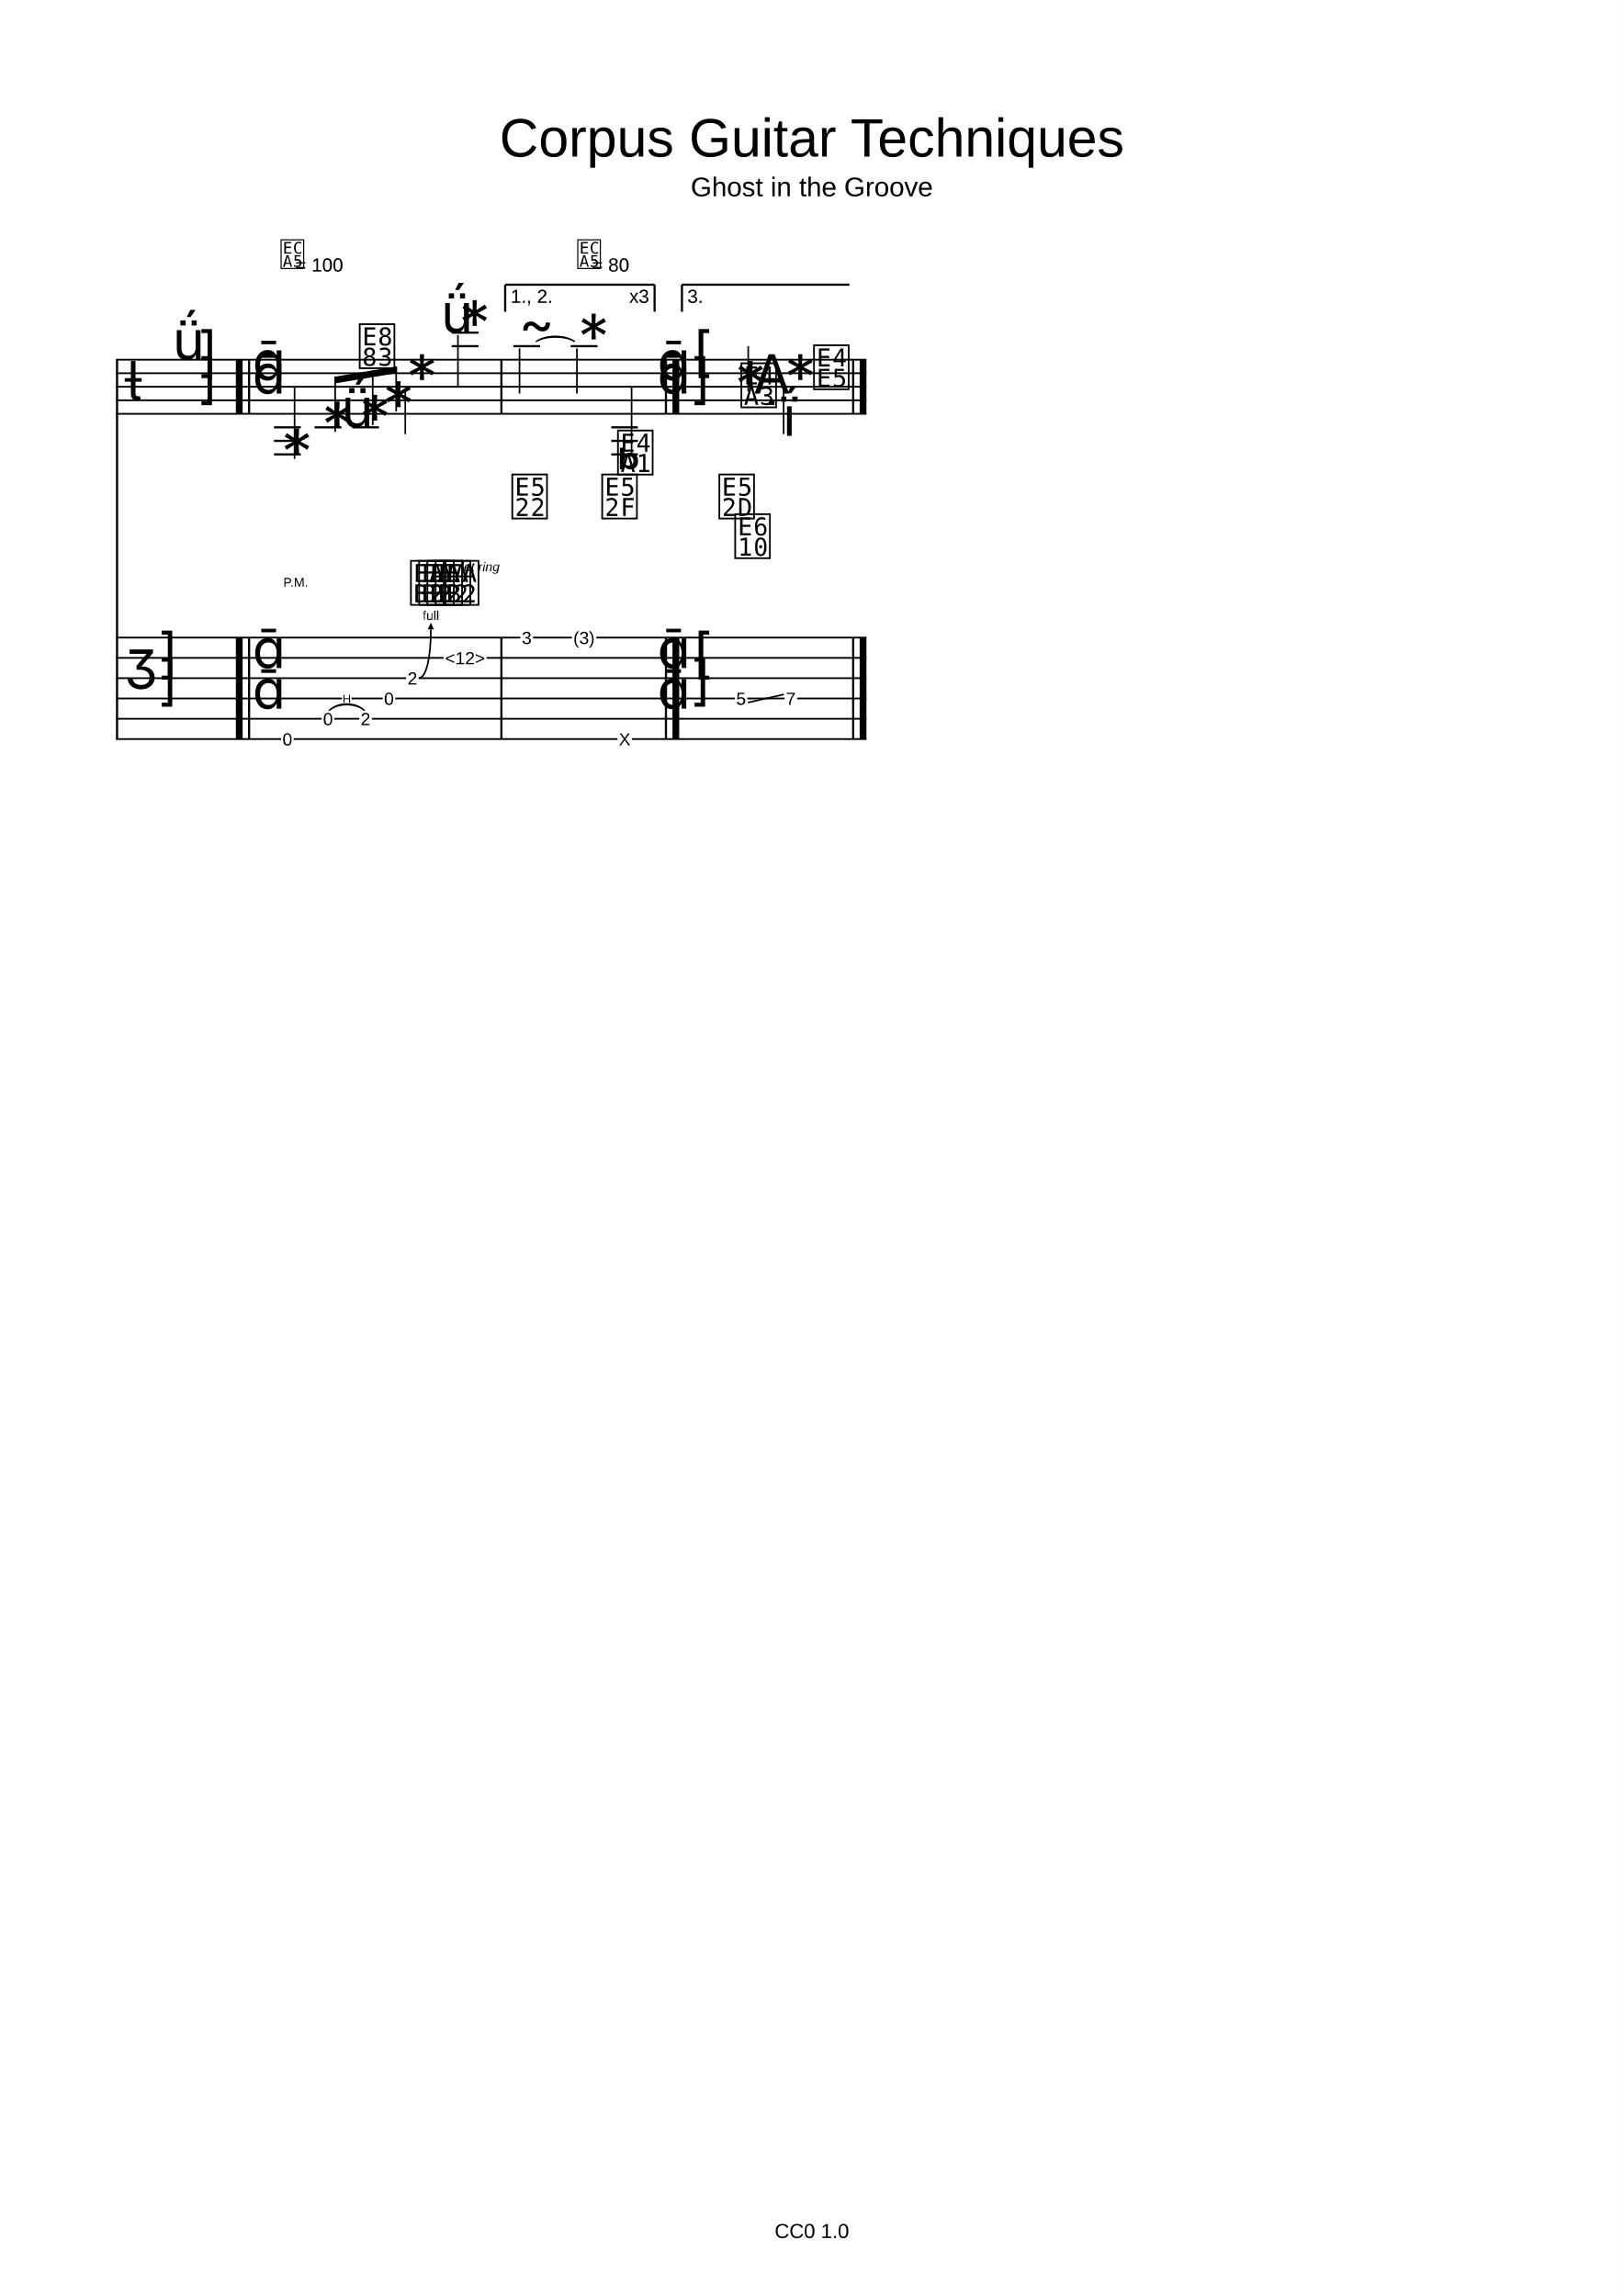
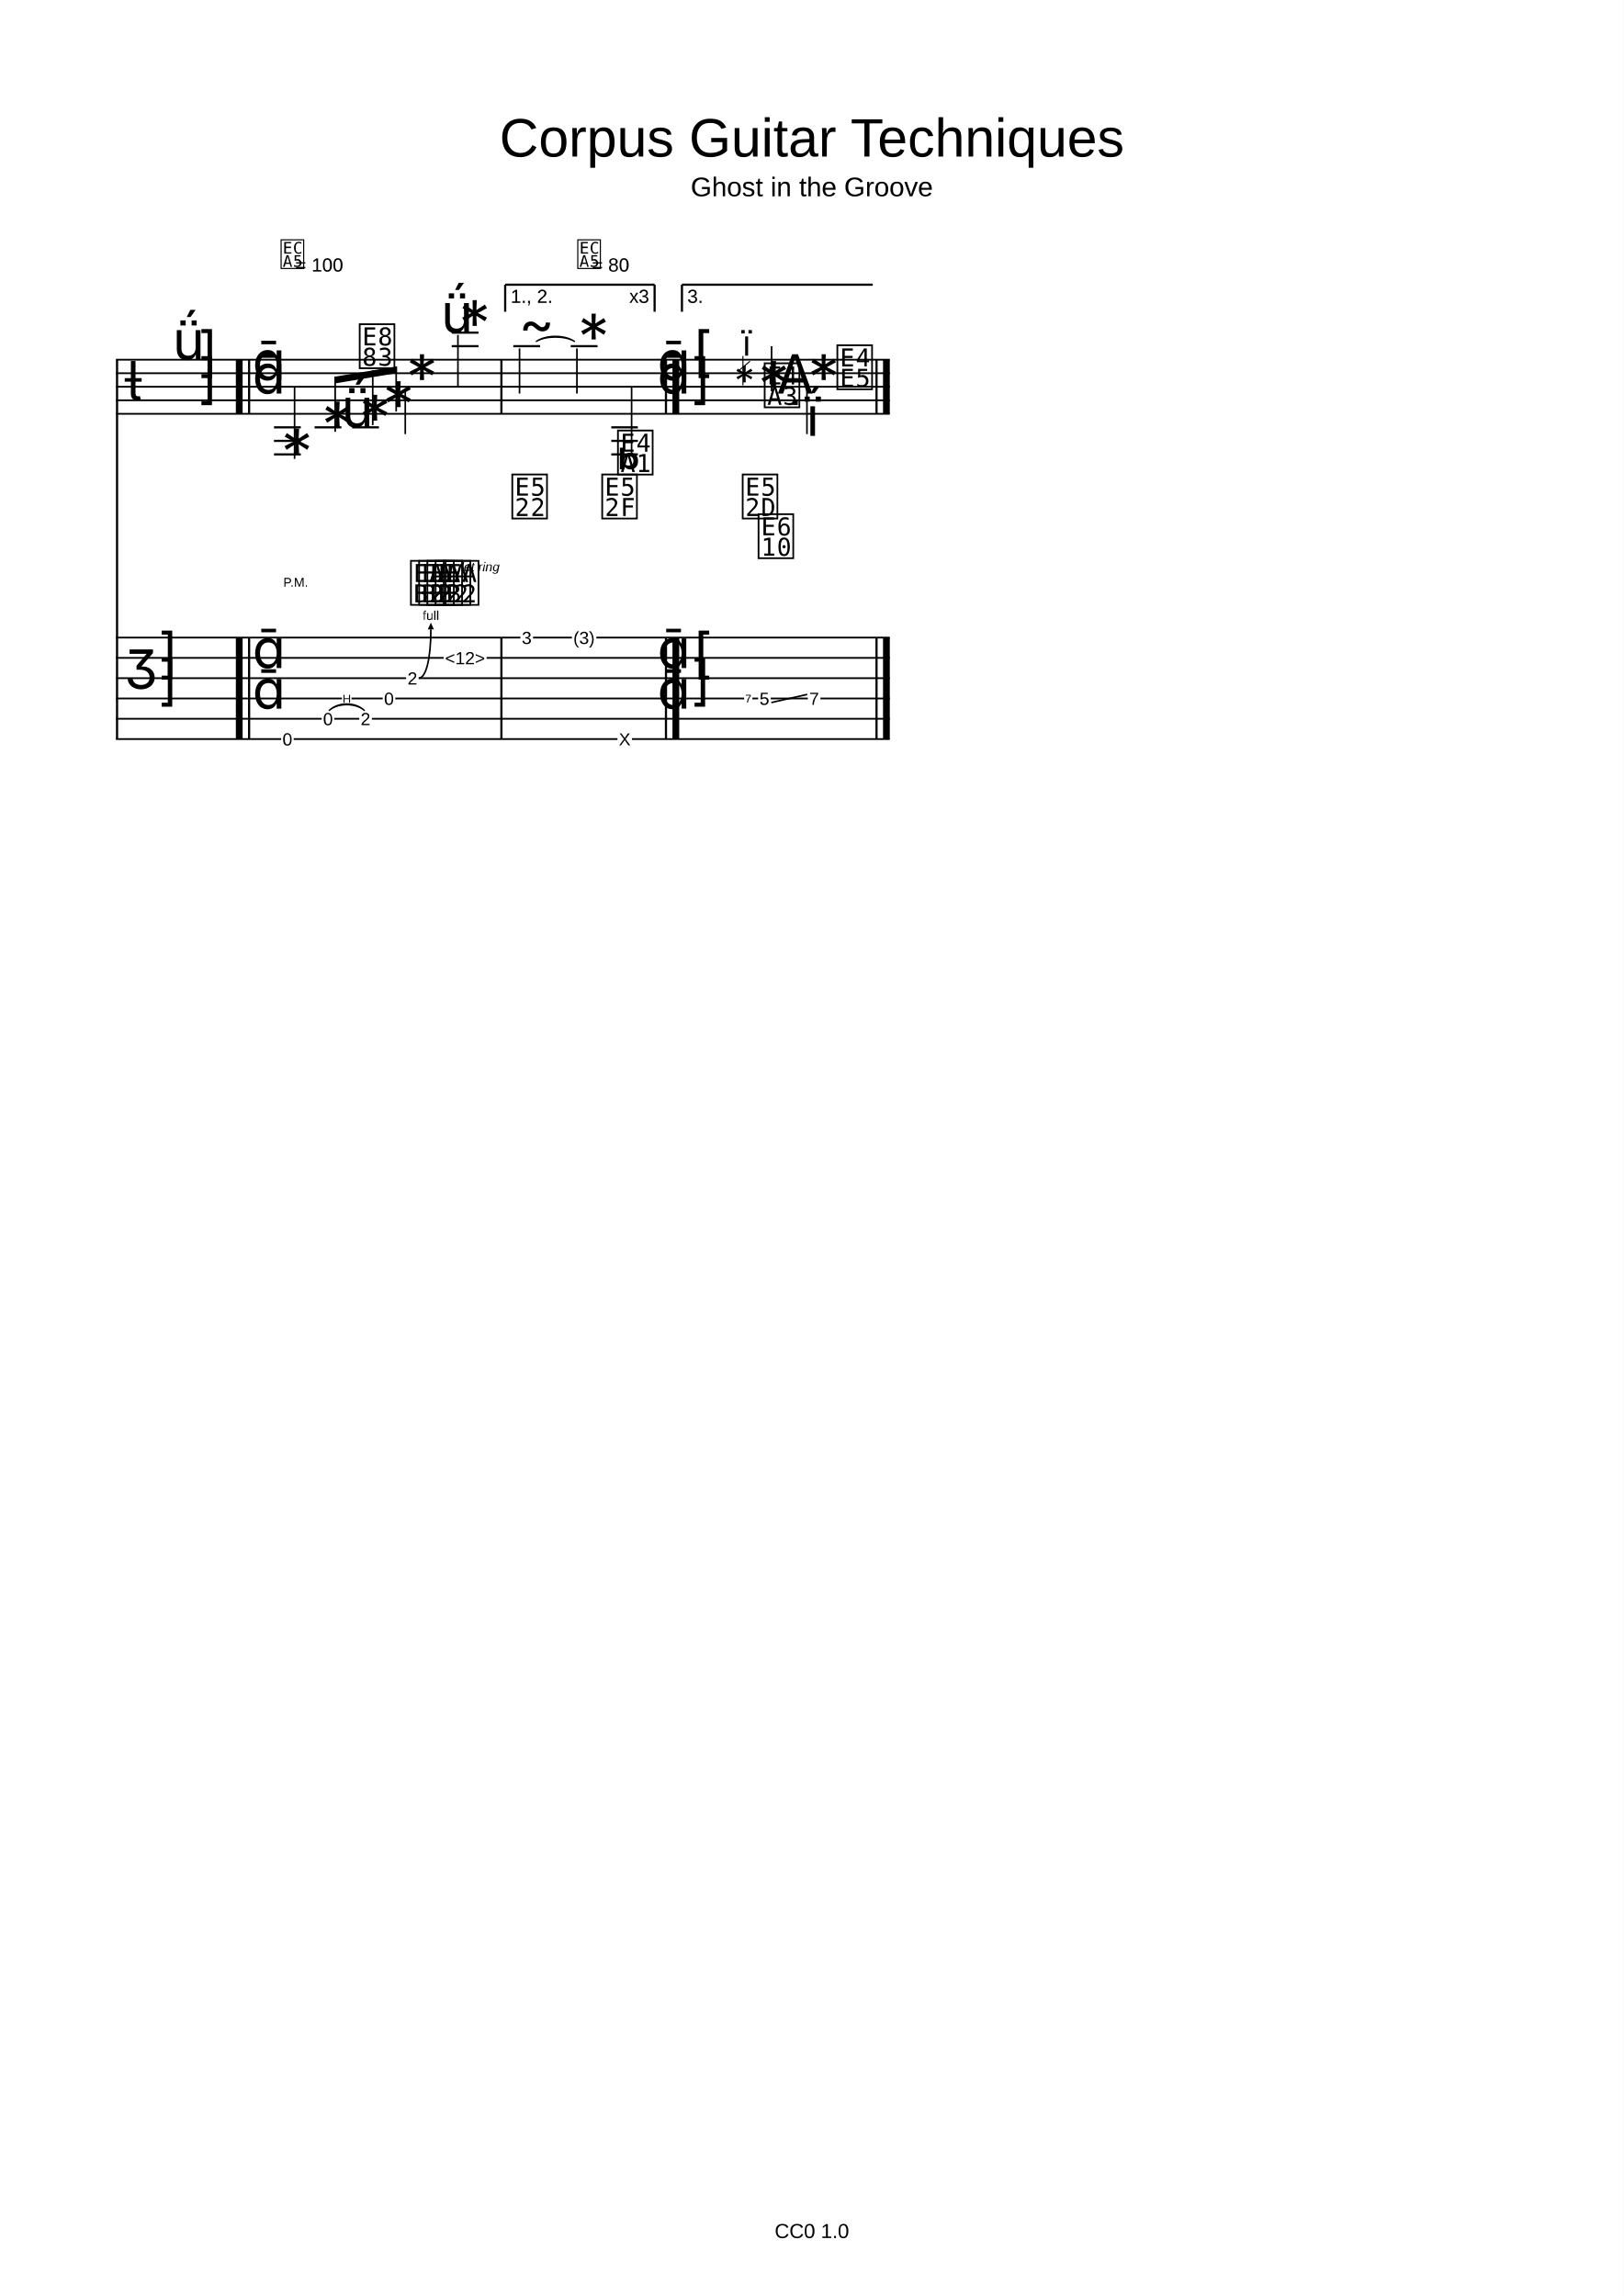
<svg xmlns="http://www.w3.org/2000/svg" width="1200" height="1697.143" viewBox="0 0 120 169.714">
  <style>@font-face{font-family:"Bravura";src:url("Bravura.otf")}text{font-family:"Bravura";font-size:4px}text.t{font-family:Arial,Helvetica,sans-serif}</style>
  <rect x="0" y="0" width="120" height="169.714" fill="white" />
  <g fill="black" stroke="black">
-     <line class="staffLine" x1="8.571" y1="26.588" x2="64.034" y2="26.588" stroke-width="0.13" />
-     <line class="staffLine" x1="8.571" y1="27.588" x2="64.034" y2="27.588" stroke-width="0.13" />
-     <line class="staffLine" x1="8.571" y1="28.588" x2="64.034" y2="28.588" stroke-width="0.13" />
-     <line class="staffLine" x1="8.571" y1="29.588" x2="64.034" y2="29.588" stroke-width="0.13" />
-     <line class="staffLine" x1="8.571" y1="30.588" x2="64.034" y2="30.588" stroke-width="0.13" />
+     <line class="staffLine" x1="8.571" y1="26.588" x2="65.76" y2="26.588" stroke-width="0.13" />
+     <line class="staffLine" x1="8.571" y1="27.588" x2="65.76" y2="27.588" stroke-width="0.13" />
+     <line class="staffLine" x1="8.571" y1="28.588" x2="65.76" y2="28.588" stroke-width="0.13" />
+     <line class="staffLine" x1="8.571" y1="29.588" x2="65.76" y2="29.588" stroke-width="0.13" />
+     <line class="staffLine" x1="8.571" y1="30.588" x2="65.76" y2="30.588" stroke-width="0.13" />
    <line class="barline" x1="17.681" y1="26.588" x2="17.681" y2="30.588" stroke-width="0.5" />
    <line class="barline" x1="18.411" y1="26.588" x2="18.411" y2="30.588" stroke-width="0.16" />
    <line class="ledgerLine" x1="20.251" y1="31.588" x2="22.231" y2="31.588" stroke-width="0.16" />
    <line class="ledgerLine" x1="20.251" y1="32.588" x2="22.231" y2="32.588" stroke-width="0.16" />
    <line class="ledgerLine" x1="20.251" y1="33.588" x2="22.231" y2="33.588" stroke-width="0.16" />
    <line class="stem" x1="21.771" y1="33.92" x2="21.771" y2="28.588" stroke-width="0.12" />
    <line class="ledgerLine" x1="23.251" y1="31.588" x2="25.231" y2="31.588" stroke-width="0.16" />
    <line class="ledgerLine" x1="26.027" y1="31.588" x2="28.007" y2="31.588" stroke-width="0.16" />
    <line class="stem" x1="29.952" y1="28.756" x2="29.952" y2="32.088" stroke-width="0.12" />
    <line class="ledgerLine" x1="33.384" y1="25.588" x2="35.364" y2="25.588" stroke-width="0.16" />
    <line class="ledgerLine" x1="33.384" y1="24.588" x2="35.364" y2="24.588" stroke-width="0.16" />
    <line class="stem" x1="33.844" y1="24.756" x2="33.844" y2="28.588" stroke-width="0.12" />
    <line class="stem" x1="24.771" y1="31.92" x2="24.771" y2="27.838" stroke-width="0.12" />
    <line class="stem" x1="27.547" y1="31.42" x2="27.547" y2="27.376" stroke-width="0.12" />
    <line class="stem" x1="29.279" y1="30.42" x2="29.279" y2="27.088" stroke-width="0.12" />
    <line class="barline" x1="37.056" y1="26.588" x2="37.056" y2="30.588" stroke-width="0.16" />
    <line class="ledgerLine" x1="37.936" y1="25.588" x2="39.916" y2="25.588" stroke-width="0.16" />
    <line class="stem" x1="38.396" y1="25.756" x2="38.396" y2="29.088" stroke-width="0.12" />
    <line class="ledgerLine" x1="42.179" y1="25.588" x2="44.159" y2="25.588" stroke-width="0.16" />
    <line class="stem" x1="42.639" y1="25.756" x2="42.639" y2="29.088" stroke-width="0.12" />
    <line class="ledgerLine" x1="45.179" y1="31.588" x2="47.139" y2="31.588" stroke-width="0.16" />
    <line class="ledgerLine" x1="45.179" y1="32.588" x2="47.139" y2="32.588" stroke-width="0.16" />
    <line class="ledgerLine" x1="45.179" y1="33.588" x2="47.139" y2="33.588" stroke-width="0.16" />
    <line class="stem" x1="46.679" y1="33.644" x2="46.679" y2="28.588" stroke-width="0.12" />
    <line class="barline" x1="49.219" y1="26.588" x2="49.219" y2="30.588" stroke-width="0.16" />
    <line class="barline" x1="49.949" y1="26.588" x2="49.949" y2="30.588" stroke-width="0.5" />
-     <line class="stem" x1="55.299" y1="28.92" x2="55.299" y2="25.588" stroke-width="0.12" />
-     <line class="stem" x1="57.913" y1="28.756" x2="57.913" y2="32.088" stroke-width="0.12" />
-     <line class="barline" x1="63.054" y1="26.588" x2="63.054" y2="30.588" stroke-width="0.16" />
-     <line class="barline" x1="63.784" y1="26.588" x2="63.784" y2="30.588" stroke-width="0.5" />
-     <line class="staffLine" x1="8.571" y1="47.129" x2="64.034" y2="47.129" stroke-width="0.13" />
-     <line class="staffLine" x1="8.571" y1="48.629" x2="64.034" y2="48.629" stroke-width="0.13" />
-     <line class="staffLine" x1="8.571" y1="50.129" x2="64.034" y2="50.129" stroke-width="0.13" />
-     <line class="staffLine" x1="8.571" y1="51.629" x2="64.034" y2="51.629" stroke-width="0.13" />
-     <line class="staffLine" x1="8.571" y1="53.129" x2="64.034" y2="53.129" stroke-width="0.13" />
-     <line class="staffLine" x1="8.571" y1="54.629" x2="64.034" y2="54.629" stroke-width="0.13" />
+     <line class="stem" x1="57.024" y1="28.92" x2="57.024" y2="25.588" stroke-width="0.12" />
+     <line class="stem" x1="54.907" y1="28.479" x2="54.907" y2="26.313" stroke-width="0.078" />
+     <line class="flag" x1="54.647" y1="27.353" x2="55.427" y2="26.703" stroke-width="0.078" />
+     <line class="stem" x1="59.638" y1="28.756" x2="59.638" y2="32.088" stroke-width="0.12" />
+     <line class="barline" x1="64.78" y1="26.588" x2="64.78" y2="30.588" stroke-width="0.16" />
+     <line class="barline" x1="65.51" y1="26.588" x2="65.51" y2="30.588" stroke-width="0.5" />
+     <line class="staffLine" x1="8.571" y1="47.129" x2="65.76" y2="47.129" stroke-width="0.13" />
+     <line class="staffLine" x1="8.571" y1="48.629" x2="65.76" y2="48.629" stroke-width="0.13" />
+     <line class="staffLine" x1="8.571" y1="50.129" x2="65.76" y2="50.129" stroke-width="0.13" />
+     <line class="staffLine" x1="8.571" y1="51.629" x2="65.76" y2="51.629" stroke-width="0.13" />
+     <line class="staffLine" x1="8.571" y1="53.129" x2="65.76" y2="53.129" stroke-width="0.13" />
+     <line class="staffLine" x1="8.571" y1="54.629" x2="65.76" y2="54.629" stroke-width="0.13" />
    <line class="barline" x1="17.681" y1="47.129" x2="17.681" y2="54.629" stroke-width="0.5" />
    <line class="barline" x1="18.411" y1="47.129" x2="18.411" y2="54.629" stroke-width="0.16" />
    <line class="barline" x1="37.056" y1="47.129" x2="37.056" y2="54.629" stroke-width="0.16" />
    <line class="barline" x1="49.219" y1="47.129" x2="49.219" y2="54.629" stroke-width="0.16" />
    <line class="barline" x1="49.949" y1="47.129" x2="49.949" y2="54.629" stroke-width="0.5" />
-     <line class="slide" x1="55.28" y1="51.929" x2="57.931" y2="51.329" stroke-width="0.12" />
-     <line class="barline" x1="63.054" y1="47.129" x2="63.054" y2="54.629" stroke-width="0.16" />
-     <line class="barline" x1="63.784" y1="47.129" x2="63.784" y2="54.629" stroke-width="0.5" />
+     <line class="slide" x1="57.005" y1="51.929" x2="59.657" y2="51.329" stroke-width="0.12" />
+     <line class="barline" x1="64.78" y1="47.129" x2="64.78" y2="54.629" stroke-width="0.16" />
+     <line class="barline" x1="65.51" y1="47.129" x2="65.51" y2="54.629" stroke-width="0.5" />
    <line class="volta" x1="37.336" y1="21.044" x2="48.379" y2="21.044" stroke-width="0.16" />
    <line class="volta" x1="37.336" y1="21.044" x2="37.336" y2="23.044" stroke-width="0.16" />
    <line class="volta" x1="48.379" y1="21.044" x2="48.379" y2="23.044" stroke-width="0.16" />
-     <line class="volta" x1="50.399" y1="21.044" x2="62.774" y2="21.044" stroke-width="0.16" />
+     <line class="volta" x1="50.399" y1="21.044" x2="64.5" y2="21.044" stroke-width="0.16" />
    <line class="volta" x1="50.399" y1="21.044" x2="50.399" y2="23.044" stroke-width="0.16" />
    <line class="barline" x1="8.651" y1="26.588" x2="8.651" y2="54.629" stroke-width="0.16" />
    <polygon class="beam" stroke="none" points="24.711,27.848 29.339,27.078 29.339,27.578 24.711,28.348" />
    <text class="clef" x="9.171" y="29.588" stroke="none"></text>
    <text class="keySignature" x="12.755" y="26.588" stroke="none"></text>
    <text class="timeSignature" x="14.651" y="27.588" stroke="none"></text>
    <text class="timeSignature" x="14.651" y="29.588" stroke="none"></text>
    <text class="repeat" x="18.651" y="28.088" stroke="none"></text>
    <text class="repeat" x="18.651" y="29.088" stroke="none"></text>
    <text class="notehead" x="20.651" y="34.088" stroke="none"></text>
    <text class="notehead" x="23.651" y="32.088" stroke="none"></text>
    <text class="notehead" x="26.427" y="31.588" stroke="none"></text>
    <text class="accidental" x="25.231" y="31.588" stroke="none"></text>
    <text class="notehead" x="28.159" y="30.588" stroke="none"></text>
    <text class="notehead" x="29.892" y="28.588" stroke="none"></text>
    <text class="notehead" x="33.784" y="24.588" stroke="none"></text>
    <text class="accidental" x="32.588" y="24.588" stroke="none"></text>
    <text class="tuplet" x="26.393" y="27.031" stroke="none"></text>
    <text class="notehead" x="38.336" y="25.588" stroke="none"></text>
    <text class="notehead" x="42.579" y="25.588" stroke="none"></text>
    <text class="notehead" x="45.579" y="34.088" stroke="none"></text>
    <text class="articulation" x="45.481" y="34.888" stroke="none"></text>
    <text class="repeat" x="48.579" y="28.088" stroke="none"></text>
    <text class="repeat" x="48.579" y="29.088" stroke="none"></text>
    <text class="timeSignature" x="51.197" y="27.588" stroke="none"></text>
    <text class="timeSignature" x="51.099" y="29.588" stroke="none"></text>
-     <text class="notehead" x="54.179" y="29.088" stroke="none"></text>
-     <text class="dot" x="55.659" y="29.088" stroke="none"></text>
-     <text class="articulation" x="54.601" y="29.92" stroke="none"></text>
-     <text class="notehead" x="57.853" y="28.588" stroke="none"></text>
-     <text class="flag" x="57.853" y="32.22" stroke="none"></text>
-     <text class="rest" x="59.97" y="28.588" stroke="none"></text>
+     <text class="notehead" x="55.904" y="29.088" stroke="none"></text>
+     <text class="dot" x="57.384" y="29.088" stroke="none"></text>
+     <text class="notehead" x="54.179" y="28.588" style="font-size:2.6px" stroke="none"></text>
+     <text class="flag" x="54.868" y="26.287" style="font-size:2.6px" stroke="none"></text>
+     <text class="articulation" x="56.326" y="29.92" stroke="none"></text>
+     <text class="notehead" x="59.578" y="28.588" stroke="none"></text>
+     <text class="flag" x="59.578" y="32.22" stroke="none"></text>
+     <text class="rest" x="61.696" y="28.588" stroke="none"></text>
    <text class="dynamic" x="37.67" y="38.14" stroke="none"></text>
    <text class="dynamic" x="44.317" y="38.14" stroke="none"></text>
-     <text class="dynamic" x="52.973" y="38.14" stroke="none"></text>
+     <text class="dynamic" x="54.698" y="38.14" stroke="none"></text>
    <text class="clef" x="9.183" y="50.911" stroke="none"></text>
    <text class="timeSignature" x="11.715" y="49.879" stroke="none"></text>
    <text class="timeSignature" x="11.715" y="51.879" stroke="none"></text>
    <text class="repeat" x="18.651" y="49.379" stroke="none"></text>
    <text class="repeat" x="18.651" y="52.379" stroke="none"></text>
    <text class="repeat" x="48.579" y="49.379" stroke="none"></text>
    <text class="repeat" x="48.579" y="52.379" stroke="none"></text>
    <text class="timeSignature" x="51.197" y="49.879" stroke="none"></text>
    <text class="timeSignature" x="51.099" y="51.879" stroke="none"></text>
    <text class="vibrato" x="30.178" y="44.522" stroke="none"></text>
    <text class="vibrato" x="30.786" y="44.522" stroke="none"></text>
    <text class="vibrato" x="31.394" y="44.522" stroke="none"></text>
    <text class="vibrato" x="32.002" y="44.522" stroke="none"></text>
    <text class="vibrato" x="32.61" y="44.522" stroke="none"></text>
-     <text class="technique" x="54.145" y="41.072" stroke="none"></text>
+     <text class="technique" x="55.87" y="41.072" stroke="none"></text>
    <text class="tempo" x="20.651" y="19.72" style="font-size:2.6px" stroke="none"></text>
    <text class="tempo" x="42.579" y="19.72" style="font-size:2.6px" stroke="none"></text>
    <text class="t credit" x="60" y="11.571" style="font-size:4px" text-anchor="middle" stroke="none">Corpus Guitar Techniques</text>
    <text class="t credit" x="60" y="14.511" style="font-size:2px" text-anchor="middle" stroke="none">Ghost in the Groove</text>
    <rect class="knockout" x="20.776" y="54.057" width="0.931" height="1.144" fill="white" stroke="none" />
    <text class="t fretNumber" x="21.241" y="55.097" style="font-size:1.3px" text-anchor="middle" stroke="none">0</text>
    <rect class="knockout" x="23.776" y="52.557" width="0.931" height="1.144" fill="white" stroke="none" />
    <text class="t fretNumber" x="24.241" y="53.597" style="font-size:1.3px" text-anchor="middle" stroke="none">0</text>
    <rect class="knockout" x="26.552" y="52.557" width="0.931" height="1.144" fill="white" stroke="none" />
    <text class="t fretNumber" x="27.017" y="53.597" style="font-size:1.3px" text-anchor="middle" stroke="none">2</text>
    <rect class="knockout" x="25.278" y="51.261" width="0.703" height="0.748" fill="white" stroke="none" />
    <text class="t technique" x="25.629" y="51.941" style="font-size:0.85px" text-anchor="middle" stroke="none">H</text>
    <rect class="knockout" x="28.284" y="51.057" width="0.931" height="1.144" fill="white" stroke="none" />
    <text class="t fretNumber" x="28.749" y="52.097" style="font-size:1.3px" text-anchor="middle" stroke="none">0</text>
    <rect class="knockout" x="30.016" y="49.557" width="0.931" height="1.144" fill="white" stroke="none" />
    <text class="t fretNumber" x="30.482" y="50.597" style="font-size:1.3px" text-anchor="middle" stroke="none">2</text>
    <rect class="knockout" x="32.788" y="48.057" width="3.172" height="1.144" fill="white" stroke="none" />
    <text class="t fretNumber" x="34.374" y="49.097" style="font-size:1.3px" text-anchor="middle" stroke="none">&lt;12&gt;</text>
    <rect class="knockout" x="38.461" y="46.557" width="0.931" height="1.144" fill="white" stroke="none" />
    <text class="t fretNumber" x="38.926" y="47.597" style="font-size:1.3px" text-anchor="middle" stroke="none">3</text>
    <rect class="knockout" x="42.27" y="46.557" width="1.797" height="1.144" fill="white" stroke="none" />
    <text class="t fretNumber" x="43.169" y="47.597" style="font-size:1.3px" text-anchor="middle" stroke="none">(3)</text>
    <rect class="knockout" x="45.631" y="54.057" width="1.075" height="1.144" fill="white" stroke="none" />
    <text class="t fretNumber" x="46.169" y="55.097" style="font-size:1.3px" text-anchor="middle" stroke="none">X</text>
-     <rect class="knockout" x="54.303" y="51.057" width="0.931" height="1.144" fill="white" stroke="none" />
-     <text class="t fretNumber" x="54.769" y="52.097" style="font-size:1.3px" text-anchor="middle" stroke="none">5</text>
-     <rect class="knockout" x="57.977" y="51.057" width="0.931" height="1.144" fill="white" stroke="none" />
-     <text class="t fretNumber" x="58.443" y="52.097" style="font-size:1.3px" text-anchor="middle" stroke="none">7</text>
+     <rect class="knockout" x="54.997" y="51.257" width="0.605" height="0.744" fill="white" stroke="none" />
+     <text class="t fretNumber" x="55.3" y="51.933" style="font-size:0.845px" text-anchor="middle" stroke="none">7</text>
+     <rect class="knockout" x="56.029" y="51.057" width="0.931" height="1.144" fill="white" stroke="none" />
+     <text class="t fretNumber" x="56.494" y="52.097" style="font-size:1.3px" text-anchor="middle" stroke="none">5</text>
+     <rect class="knockout" x="59.703" y="51.057" width="0.931" height="1.144" fill="white" stroke="none" />
+     <text class="t fretNumber" x="60.168" y="52.097" style="font-size:1.3px" text-anchor="middle" stroke="none">7</text>
    <text class="t technique" x="20.941" y="43.372" style="font-size:0.95px" text-anchor="start" stroke="none">P.M.</text>
    <text class="t technique" x="34.074" y="42.222" style="font-size:0.95px;font-style:italic" text-anchor="start" stroke="none">let ring</text>
    <text class="t bend" x="31.843" y="45.822" style="font-size:0.95px" text-anchor="middle" stroke="none">full</text>
    <text class="t volta" x="37.736" y="22.394" style="font-size:1.4px" text-anchor="start" stroke="none">1., 2.</text>
    <text class="t volta" x="50.799" y="22.394" style="font-size:1.4px" text-anchor="start" stroke="none">3.</text>
    <text class="t repeat" x="47.979" y="22.394" style="font-size:1.4px" text-anchor="end" stroke="none">x3</text>
    <text class="t tempo" x="21.815" y="20.07" style="font-size:1.4px" text-anchor="start" stroke="none">= 100</text>
    <text class="t tempo" x="43.742" y="20.07" style="font-size:1.4px" text-anchor="start" stroke="none">= 80</text>
    <text class="t credit" x="60" y="165.429" style="font-size:1.5px" text-anchor="middle" stroke="none">CC0 1.0</text>
    <path class="tie" stroke-width="0.1" stroke-linejoin="round" d="M39.636,25.238 C40.342,24.732 41.753,24.732 42.459,25.238 C41.753,24.812 40.342,24.812 39.636,25.238Z" />
    <path class="slur" stroke-width="0.1" stroke-linejoin="round" d="M24.332,52.511 C24.981,51.871 26.278,51.871 26.927,52.511 C26.278,51.951 24.981,51.951 24.332,52.511Z" />
    <path class="bend" fill="none" stroke-width="0.12" d="M30.943,50.129 C31.483,50.129 31.843,48.686 31.843,46.522" />
    <polygon class="bend" stroke="none" points="31.843,46.022 31.618,46.522 32.068,46.522" />
  </g>
</svg>
